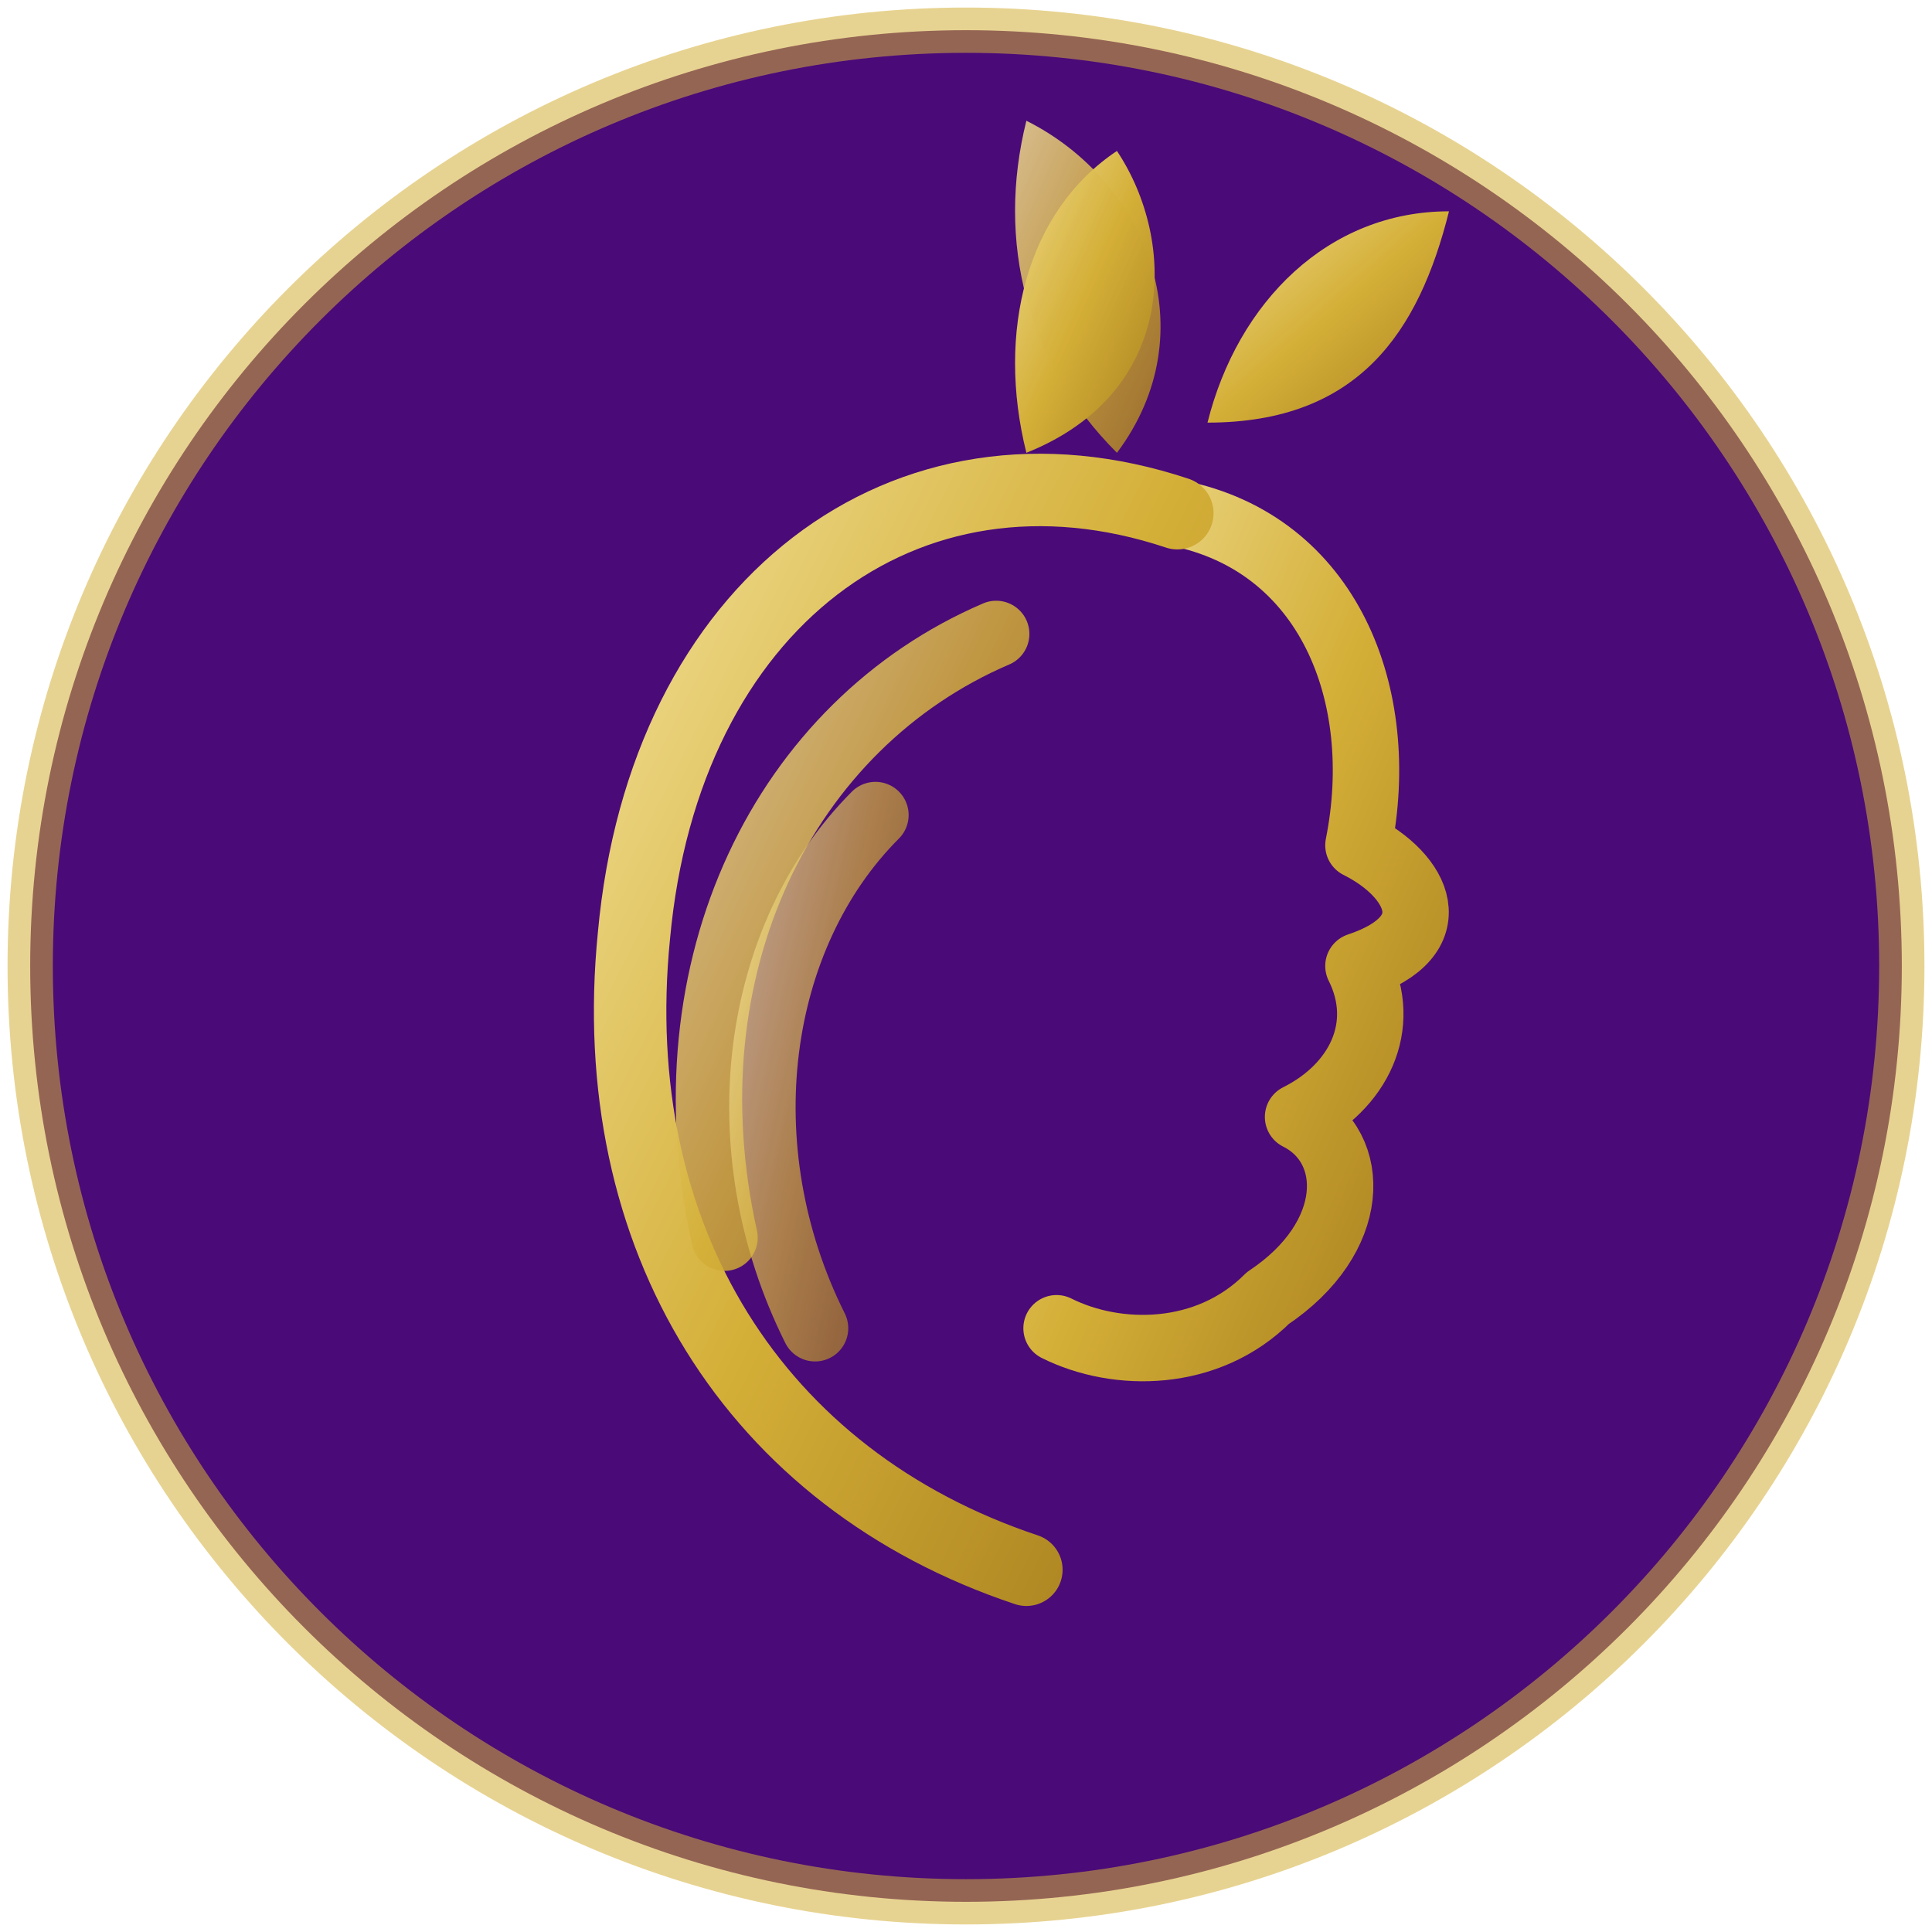
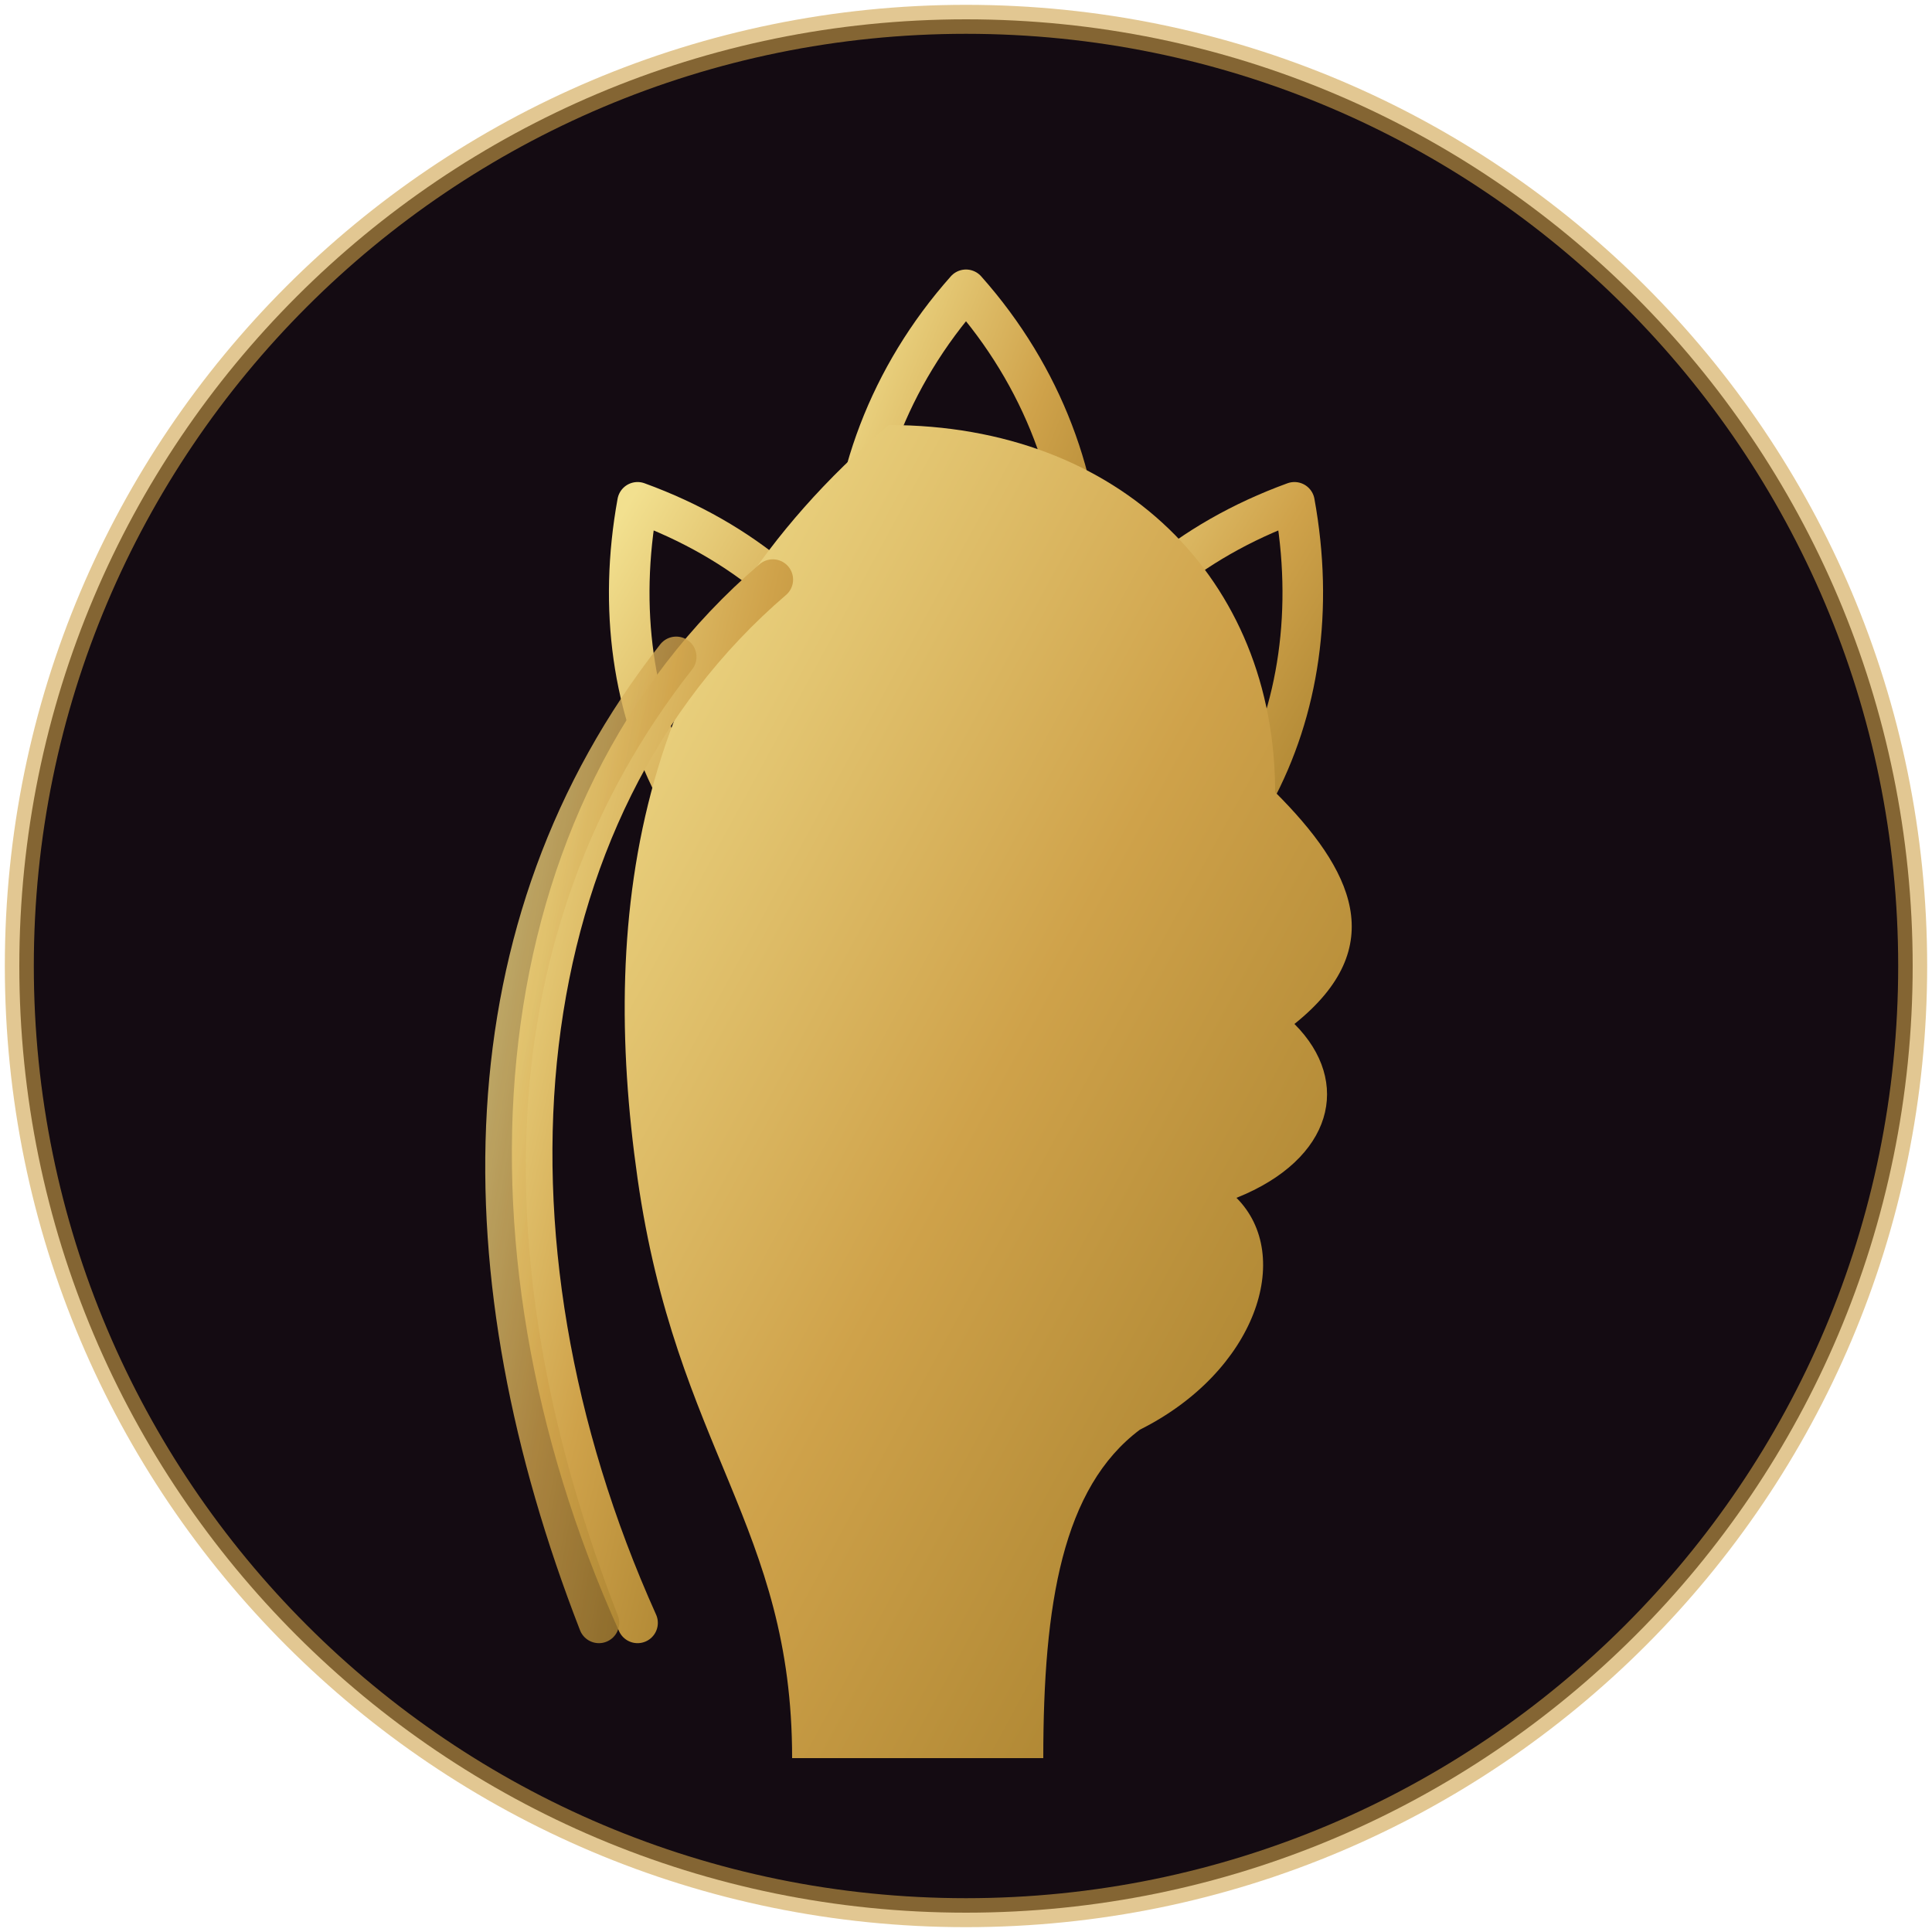
- <svg xmlns="http://www.w3.org/2000/svg" width="64" height="64" viewBox="0 0 64 64" role="img" aria-label="Magdalene Medza">
+ <svg xmlns="http://www.w3.org/2000/svg" width="100" height="100" viewBox="0 0 100 100" role="img" aria-label="Magdalene Medza">
  <defs>
    <linearGradient id="g" x1="0" y1="0" x2="1" y2="1">
-       <stop offset="0" stop-color="#f0dd92" />
-       <stop offset="0.5" stop-color="#d4af37" />
-       <stop offset="1" stop-color="#a87f1f" />
+       <stop offset="0" stop-color="#f2e08f" />
+       <stop offset="0.5" stop-color="#cfa24a" />
+       <stop offset="1" stop-color="#9c7726" />
    </linearGradient>
  </defs>
-   <circle cx="32" cy="32" r="31" fill="#4a0a78" />
-   <circle cx="32" cy="32" r="31" fill="none" stroke="#d4af37" stroke-width="1.5" opacity="0.55" />
-   <g fill="url(#g)">
-     <path d="M34 15c-1-4 0-8 3-10 2 3 2 8-3 10z" />
-     <path d="M40 14c1-4 4-7 8-7-1 4-3 7-8 7z" />
-     <path d="M37 15c-3-3-4-7-3-11 4 2 6 7 3 11z" opacity="0.85" />
+   <circle cx="50" cy="50" r="49" fill="#140b12" />
+   <circle cx="50" cy="50" r="49" fill="none" stroke="#cfa24a" stroke-width="1.5" opacity="0.6" />
+   <g fill="none" stroke="url(#g)" stroke-width="2.1" stroke-linecap="round" stroke-linejoin="round">
+     <path d="M50 15 C58 24 58 37 50 45 C42 37 42 24 50 15 Z" />
+     <path d="M33 26 C44 30 49 40 47 51 C36 47 31 37 33 26 Z" />
+     <path d="M67 26 C56 30 51 40 53 51 C64 47 69 37 67 26 Z" />
  </g>
-   <g fill="none" stroke="url(#g)" stroke-width="2.2" stroke-linecap="round" stroke-linejoin="round">
-     <path d="M39 17c5 1 7 6 6 11c2 1 3 3 0 4c1 2 0 4-2 5c2 1 2 4-1 6c-2 2-5 2-7 1" />
-     <path d="M39 17c-9-3-17 3-18 14c-1 10 4 18 13 21" stroke-width="2.4" />
-     <path d="M33 21c-7 3-11 11-9 20" opacity="0.85" />
-     <path d="M29 27c-4 4-5 11-2 17" opacity="0.7" />
+   <path fill="url(#g)" d="M46 22 C58 22 66 30 66 41 C70 45 72 49 67 53 C70 56 69 60 64 62 C67 65 65 71 59 74 C55 77 54 83 54 91 L41 91 C41 79 35 75 33 61 C31 47 33 33 46 22 Z" />
+   <g fill="none" stroke="url(#g)" stroke-width="2.1" stroke-linecap="round">
+     <path d="M40 30 C26 42 24 64 33 84" />
+     <path d="M35 34 C24 48 24 66 31 84" opacity="0.8" />
  </g>
</svg>
